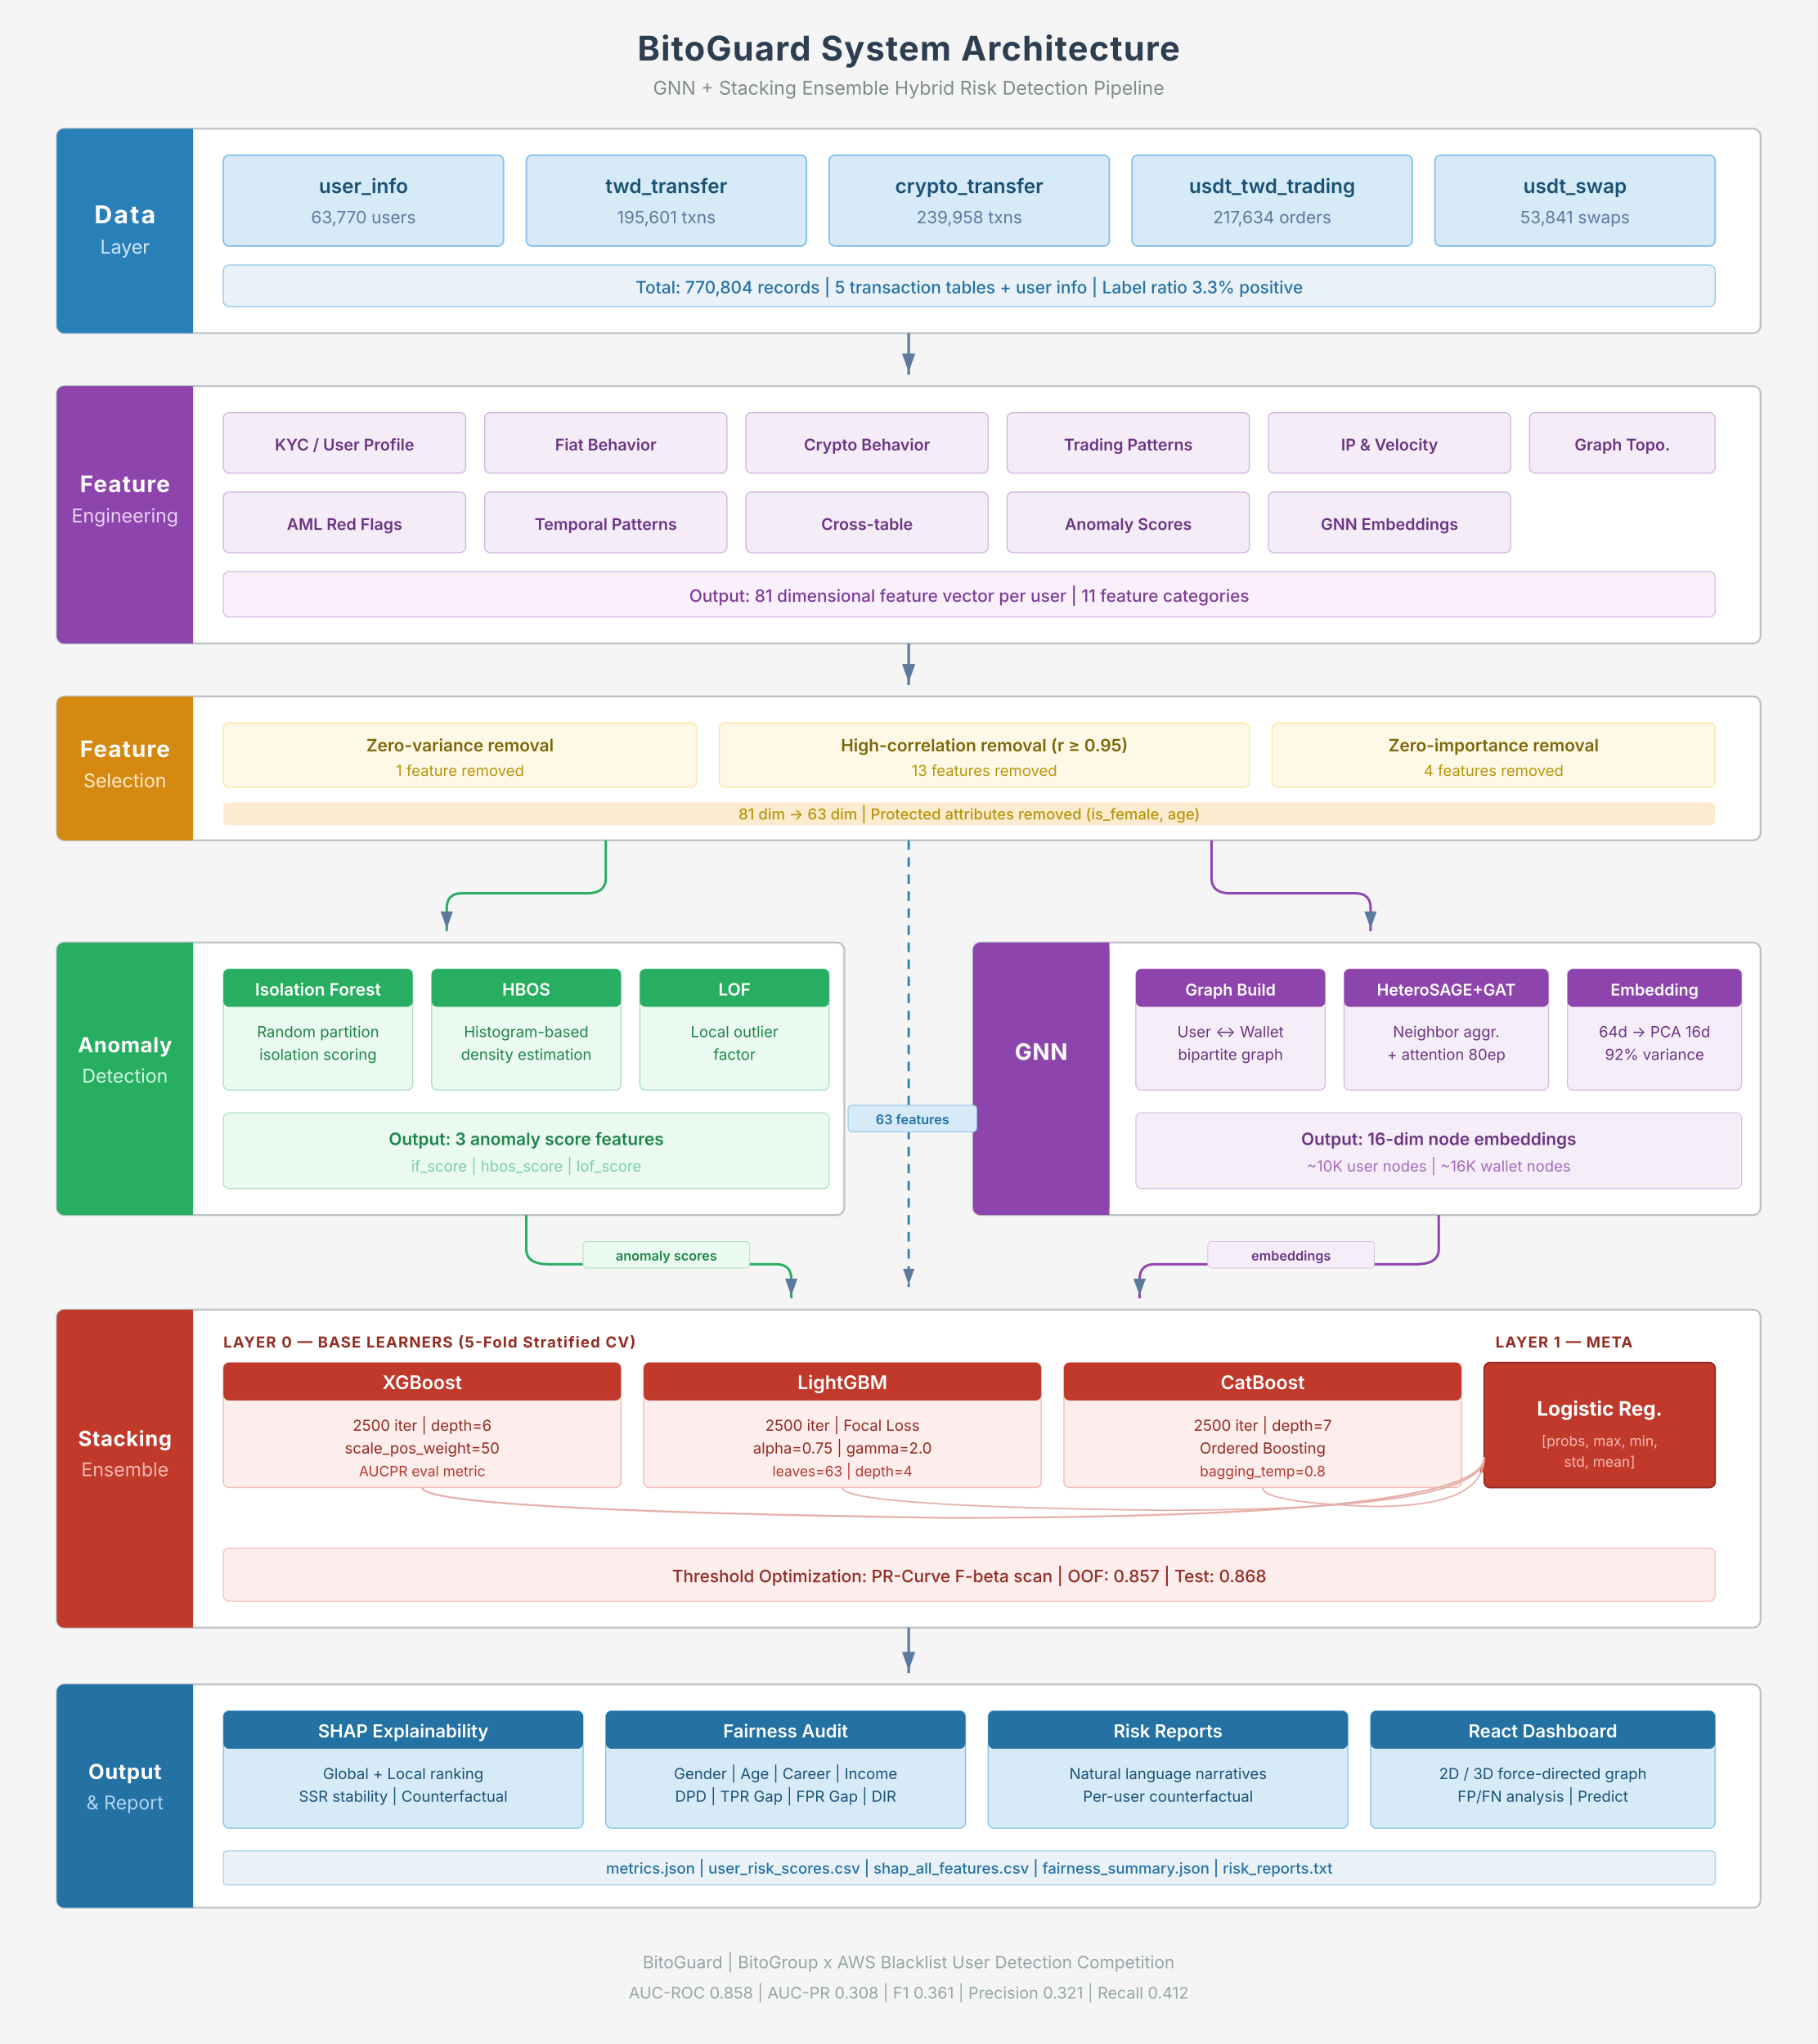
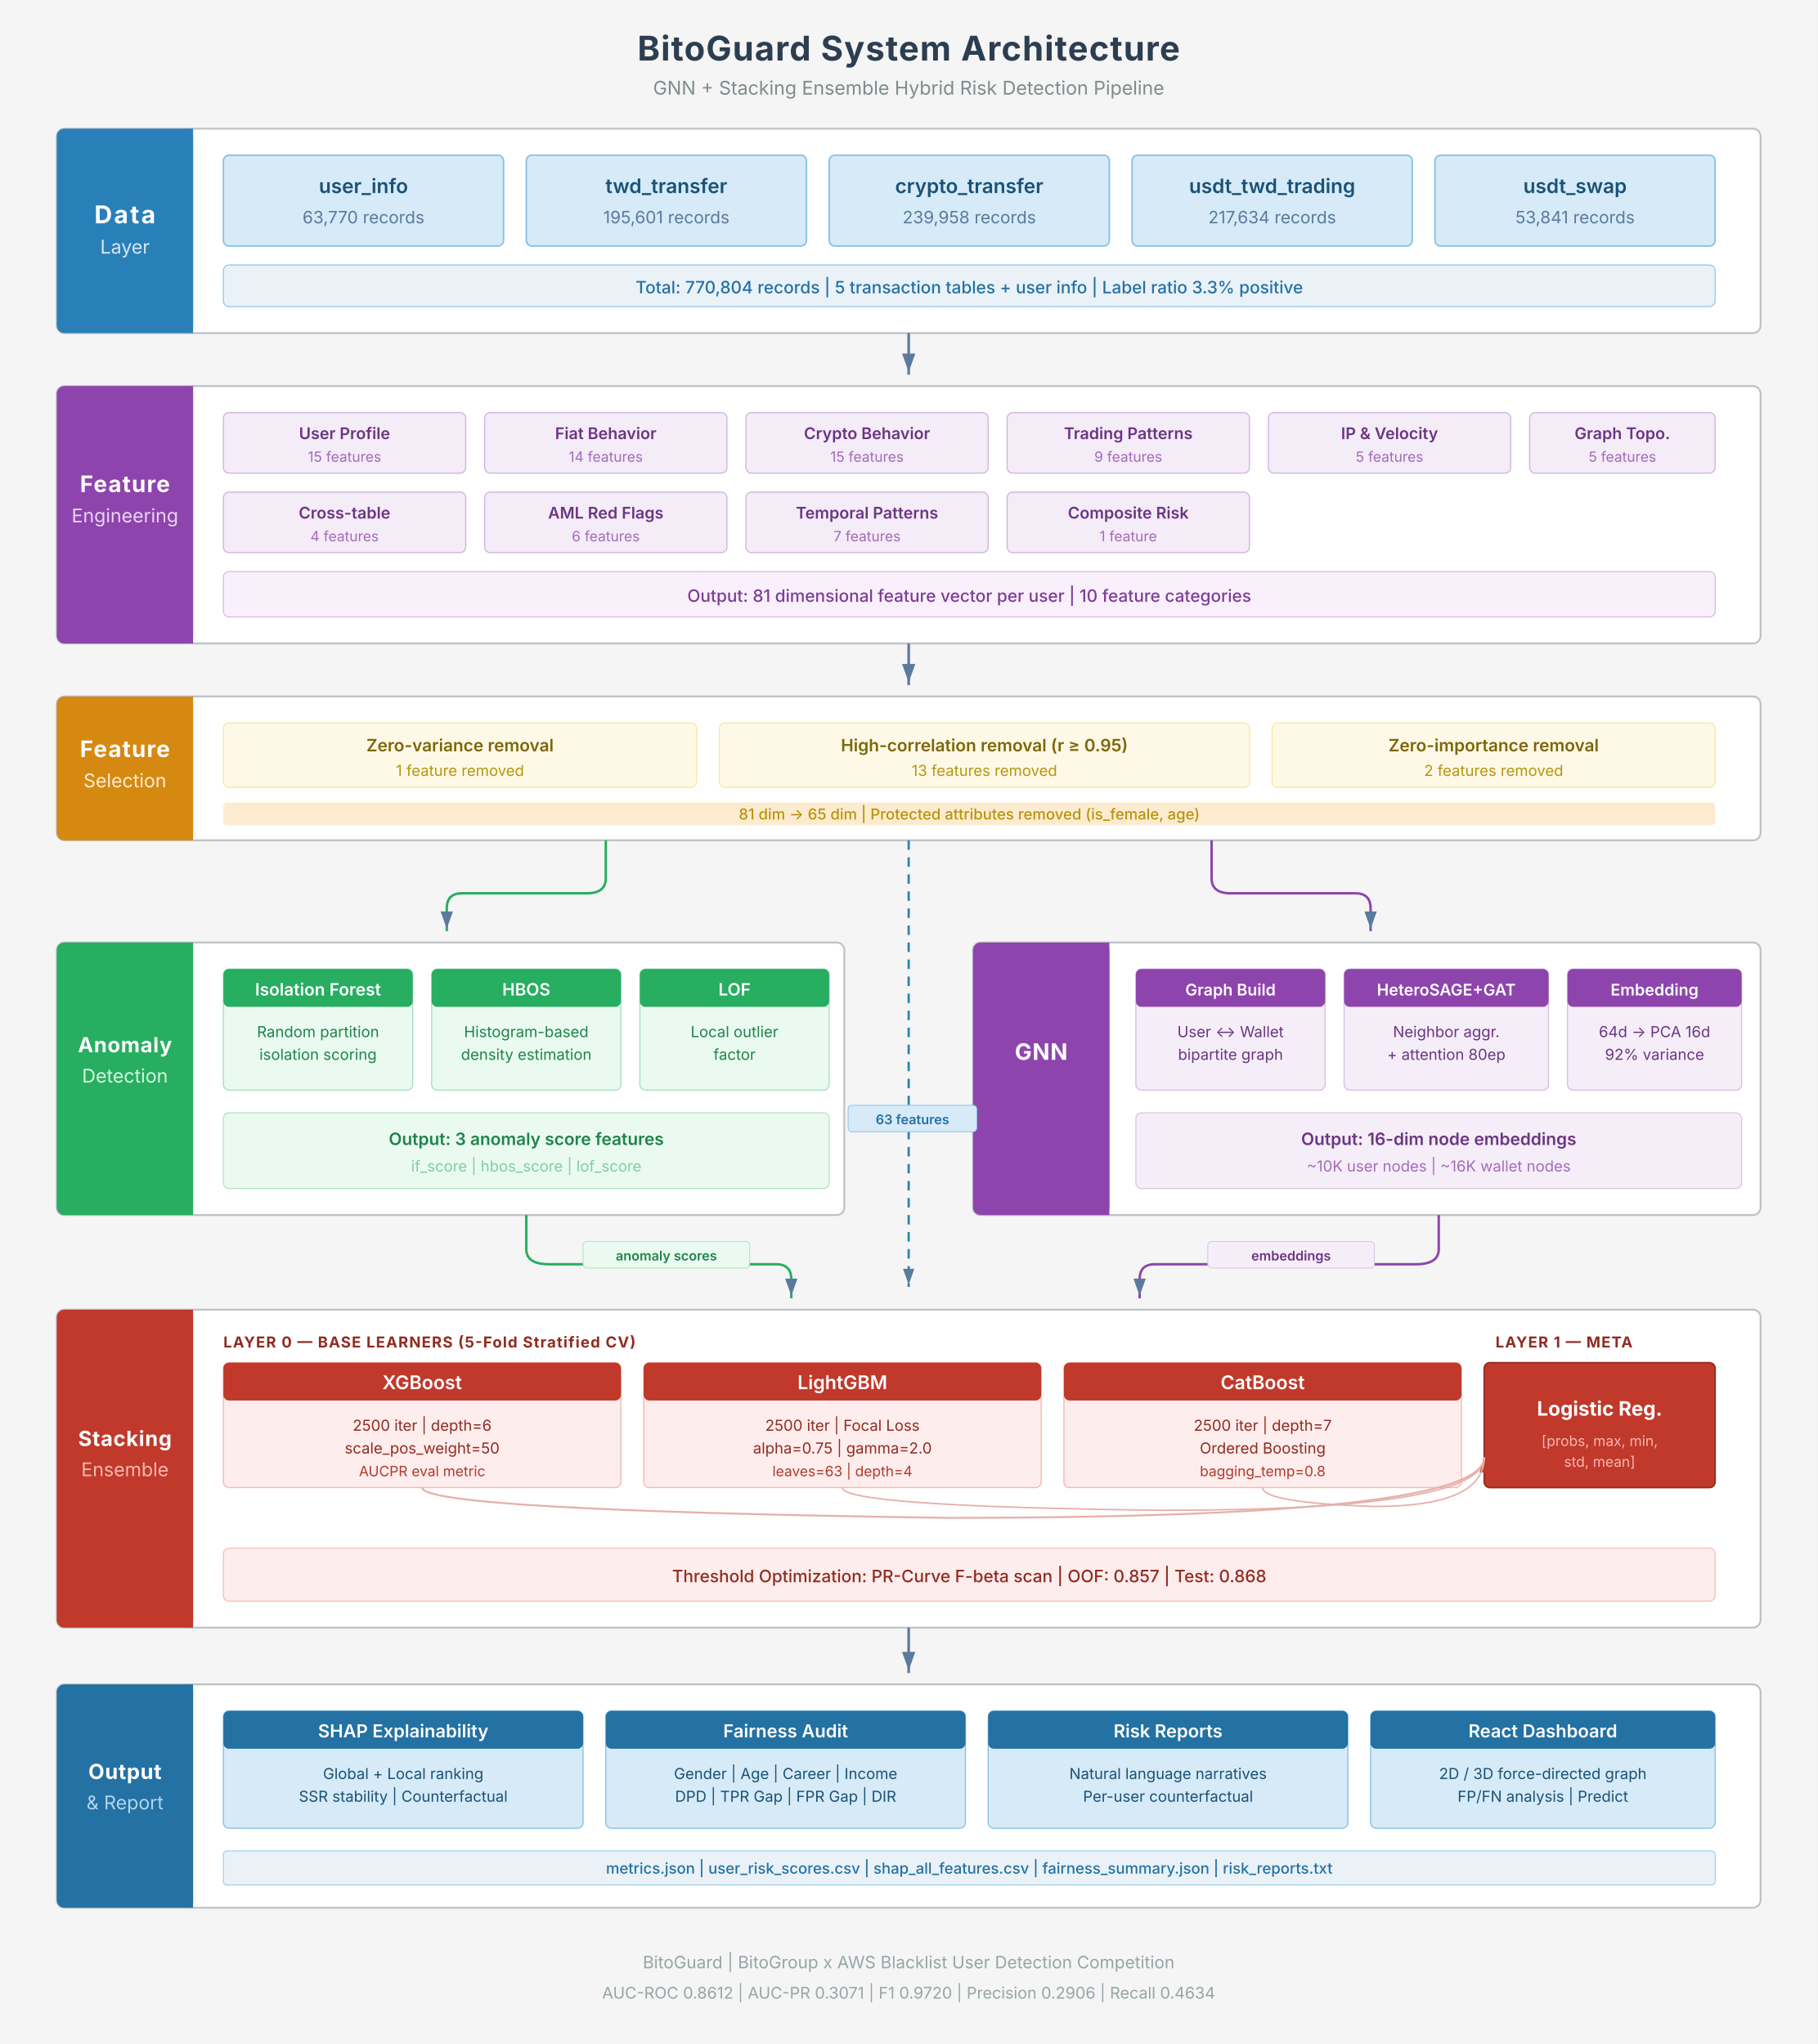
<svg xmlns="http://www.w3.org/2000/svg" viewBox="0 0 960 1080" font-family="'Inter','SF Pro Display','Noto Sans TC','PingFang TC',system-ui,sans-serif">
  <defs>
    <filter id="ds" x="-1%" y="-1%" width="102%" height="104%">
      <feGaussianBlur in="SourceAlpha" stdDeviation="2" />
      <feOffset dy="1" />
      <feComposite in2="SourceAlpha" operator="out" />
      <feColorMatrix values="0 0 0 0 0 0 0 0 0 0 0 0 0 0 0 0 0 0 0.07 0" />
      <feMerge>
        <feMergeNode />
        <feMergeNode in="SourceGraphic" />
      </feMerge>
    </filter>
    <marker id="a" markerWidth="8" markerHeight="6" refX="8" refY="3" orient="auto">
      <path d="M0,0.5 L7,3 L0,5.5" fill="#5b7a9d" />
    </marker>
    <marker id="aR" markerWidth="8" markerHeight="6" refX="8" refY="3" orient="auto">
      <path d="M0,0.5 L7,3 L0,5.5" fill="#c0392b" />
    </marker>
  </defs>
  <rect width="960" height="1080" fill="#f5f5f5" />
  <text x="480" y="32" text-anchor="middle" font-size="18" font-weight="700" fill="#2c3e50" letter-spacing="0.5">BitoGuard System Architecture</text>
  <text x="480" y="50" text-anchor="middle" font-size="10" fill="#7f8c8d">GNN + Stacking Ensemble Hybrid Risk Detection Pipeline</text>
  <rect x="30" y="68" width="900" height="108" rx="4" fill="#fff" stroke="#bdc3c7" stroke-width="1" />
  <rect x="30" y="68" width="72" height="108" rx="4" fill="#2980b9" />
  <rect x="98" y="68" width="4" height="108" fill="#2980b9" />
  <text x="66" y="118" text-anchor="middle" font-size="13" font-weight="700" fill="#fff" letter-spacing="1">Data</text>
  <text x="66" y="134" text-anchor="middle" font-size="10" fill="#d5e8f7">Layer</text>
  <g text-anchor="middle" font-size="9">
    <rect x="118" y="82" width="148" height="48" rx="3" fill="#d6eaf8" stroke="#85c1e9" stroke-width="0.8" />
    <text x="192" y="102" font-weight="600" fill="#1a5276" font-size="10.5">user_info</text>
-     <text x="192" y="118" fill="#5b7a9d">63,770 users</text>
+     <text x="192" y="118" fill="#5b7a9d">63,770 records</text>
    <rect x="278" y="82" width="148" height="48" rx="3" fill="#d6eaf8" stroke="#85c1e9" stroke-width="0.8" />
    <text x="352" y="102" font-weight="600" fill="#1a5276" font-size="10.5">twd_transfer</text>
-     <text x="352" y="118" fill="#5b7a9d">195,601 txns</text>
+     <text x="352" y="118" fill="#5b7a9d">195,601 records</text>
    <rect x="438" y="82" width="148" height="48" rx="3" fill="#d6eaf8" stroke="#85c1e9" stroke-width="0.8" />
    <text x="512" y="102" font-weight="600" fill="#1a5276" font-size="10.5">crypto_transfer</text>
-     <text x="512" y="118" fill="#5b7a9d">239,958 txns</text>
+     <text x="512" y="118" fill="#5b7a9d">239,958 records</text>
    <rect x="598" y="82" width="148" height="48" rx="3" fill="#d6eaf8" stroke="#85c1e9" stroke-width="0.8" />
    <text x="672" y="102" font-weight="600" fill="#1a5276" font-size="10.5">usdt_twd_trading</text>
-     <text x="672" y="118" fill="#5b7a9d">217,634 orders</text>
+     <text x="672" y="118" fill="#5b7a9d">217,634 records</text>
    <rect x="758" y="82" width="148" height="48" rx="3" fill="#d6eaf8" stroke="#85c1e9" stroke-width="0.8" />
    <text x="832" y="102" font-weight="600" fill="#1a5276" font-size="10.5">usdt_swap</text>
-     <text x="832" y="118" fill="#5b7a9d">53,841 swaps</text>
+     <text x="832" y="118" fill="#5b7a9d">53,841 records</text>
  </g>
  <rect x="118" y="140" width="788" height="22" rx="3" fill="#eaf2f8" stroke="#85c1e9" stroke-width="0.5" />
  <text x="512" y="155" text-anchor="middle" font-size="9" fill="#2471a3" font-weight="500">Total: 770,804 records  |  5 transaction tables + user info  |  Label ratio 3.3% positive</text>
  <line x1="480" y1="176" x2="480" y2="198" stroke="#5b7a9d" stroke-width="1.4" marker-end="url(#a)" />
  <rect x="30" y="204" width="900" height="136" rx="4" fill="#fff" stroke="#bdc3c7" stroke-width="1" />
  <rect x="30" y="204" width="72" height="136" rx="4" fill="#8e44ad" />
  <rect x="98" y="204" width="4" height="136" fill="#8e44ad" />
  <text x="66" y="260" text-anchor="middle" font-size="12" font-weight="700" fill="#fff" letter-spacing="0.5">Feature</text>
  <text x="66" y="276" text-anchor="middle" font-size="10" fill="#e8d5f5">Engineering</text>
  <g text-anchor="middle" font-size="8.5">
    <rect x="118" y="218" width="128" height="32" rx="3" fill="#f4ecf7" stroke="#d2b4de" stroke-width="0.6" />
-     <text x="182" y="238" fill="#6c3483" font-weight="600">KYC / User Profile</text>
+     <text x="182" y="232" fill="#6c3483" font-weight="600">User Profile</text>
+     <text x="182" y="244" fill="#a569bd" font-size="7.5">15 features</text>
    <rect x="256" y="218" width="128" height="32" rx="3" fill="#f4ecf7" stroke="#d2b4de" stroke-width="0.6" />
-     <text x="320" y="238" fill="#6c3483" font-weight="600">Fiat Behavior</text>
+     <text x="320" y="232" fill="#6c3483" font-weight="600">Fiat Behavior</text>
+     <text x="320" y="244" fill="#a569bd" font-size="7.5">14 features</text>
    <rect x="394" y="218" width="128" height="32" rx="3" fill="#f4ecf7" stroke="#d2b4de" stroke-width="0.6" />
-     <text x="458" y="238" fill="#6c3483" font-weight="600">Crypto Behavior</text>
+     <text x="458" y="232" fill="#6c3483" font-weight="600">Crypto Behavior</text>
+     <text x="458" y="244" fill="#a569bd" font-size="7.5">15 features</text>
    <rect x="532" y="218" width="128" height="32" rx="3" fill="#f4ecf7" stroke="#d2b4de" stroke-width="0.6" />
-     <text x="596" y="238" fill="#6c3483" font-weight="600">Trading Patterns</text>
+     <text x="596" y="232" fill="#6c3483" font-weight="600">Trading Patterns</text>
+     <text x="596" y="244" fill="#a569bd" font-size="7.5">9 features</text>
    <rect x="670" y="218" width="128" height="32" rx="3" fill="#f4ecf7" stroke="#d2b4de" stroke-width="0.6" />
-     <text x="734" y="238" fill="#6c3483" font-weight="600">IP &amp; Velocity</text>
+     <text x="734" y="232" fill="#6c3483" font-weight="600">IP &amp; Velocity</text>
+     <text x="734" y="244" fill="#a569bd" font-size="7.5">5 features</text>
    <rect x="808" y="218" width="98" height="32" rx="3" fill="#f4ecf7" stroke="#d2b4de" stroke-width="0.6" />
-     <text x="857" y="238" fill="#6c3483" font-weight="600">Graph Topo.</text>
+     <text x="857" y="232" fill="#6c3483" font-weight="600">Graph Topo.</text>
+     <text x="857" y="244" fill="#a569bd" font-size="7.5">5 features</text>
    <rect x="118" y="260" width="128" height="32" rx="3" fill="#f4ecf7" stroke="#d2b4de" stroke-width="0.6" />
-     <text x="182" y="280" fill="#6c3483" font-weight="600">AML Red Flags</text>
+     <text x="182" y="274" fill="#6c3483" font-weight="600">Cross-table</text>
+     <text x="182" y="286" fill="#a569bd" font-size="7.5">4 features</text>
    <rect x="256" y="260" width="128" height="32" rx="3" fill="#f4ecf7" stroke="#d2b4de" stroke-width="0.6" />
-     <text x="320" y="280" fill="#6c3483" font-weight="600">Temporal Patterns</text>
+     <text x="320" y="274" fill="#6c3483" font-weight="600">AML Red Flags</text>
+     <text x="320" y="286" fill="#a569bd" font-size="7.5">6 features</text>
    <rect x="394" y="260" width="128" height="32" rx="3" fill="#f4ecf7" stroke="#d2b4de" stroke-width="0.6" />
-     <text x="458" y="280" fill="#6c3483" font-weight="600">Cross-table</text>
+     <text x="458" y="274" fill="#6c3483" font-weight="600">Temporal Patterns</text>
+     <text x="458" y="286" fill="#a569bd" font-size="7.5">7 features</text>
    <rect x="532" y="260" width="128" height="32" rx="3" fill="#f4ecf7" stroke="#d2b4de" stroke-width="0.6" />
-     <text x="596" y="280" fill="#6c3483" font-weight="600">Anomaly Scores</text>
-     <rect x="670" y="260" width="128" height="32" rx="3" fill="#f4ecf7" stroke="#d2b4de" stroke-width="0.6" />
-     <text x="734" y="280" fill="#6c3483" font-weight="600">GNN Embeddings</text>
+     <text x="596" y="274" fill="#6c3483" font-weight="600">Composite Risk</text>
+     <text x="596" y="286" fill="#a569bd" font-size="7.5">1 feature</text>
  </g>
  <rect x="118" y="302" width="788" height="24" rx="3" fill="#f9f0fc" stroke="#d2b4de" stroke-width="0.5" />
-   <text x="512" y="318" text-anchor="middle" font-size="9" fill="#7d3c98" font-weight="500">Output: 81 dimensional feature vector per user  |  11 feature categories</text>
+   <text x="512" y="318" text-anchor="middle" font-size="9" fill="#7d3c98" font-weight="500">Output: 81 dimensional feature vector per user  |  10 feature categories</text>
  <line x1="480" y1="340" x2="480" y2="362" stroke="#5b7a9d" stroke-width="1.4" marker-end="url(#a)" />
  <rect x="30" y="368" width="900" height="76" rx="4" fill="#fff" stroke="#bdc3c7" stroke-width="1" />
  <rect x="30" y="368" width="72" height="76" rx="4" fill="#d68910" />
  <rect x="98" y="368" width="4" height="76" fill="#d68910" />
  <text x="66" y="400" text-anchor="middle" font-size="12" font-weight="700" fill="#fff" letter-spacing="0.5">Feature</text>
  <text x="66" y="416" text-anchor="middle" font-size="10" fill="#fdebd0">Selection</text>
  <g text-anchor="middle" font-size="9">
    <rect x="118" y="382" width="250" height="34" rx="3" fill="#fef9e7" stroke="#f9e79f" stroke-width="0.6" />
    <text x="243" y="397" fill="#7d6608" font-weight="600">Zero-variance removal</text>
    <text x="243" y="410" fill="#b7950b" font-size="8">1 feature removed</text>
    <rect x="380" y="382" width="280" height="34" rx="3" fill="#fef9e7" stroke="#f9e79f" stroke-width="0.6" />
    <text x="520" y="397" fill="#7d6608" font-weight="600">High-correlation removal (r ≥ 0.95)</text>
    <text x="520" y="410" fill="#b7950b" font-size="8">13 features removed</text>
    <rect x="672" y="382" width="234" height="34" rx="3" fill="#fef9e7" stroke="#f9e79f" stroke-width="0.6" />
    <text x="789" y="397" fill="#7d6608" font-weight="600">Zero-importance removal</text>
-     <text x="789" y="410" fill="#b7950b" font-size="8">4 features removed</text>
+     <text x="789" y="410" fill="#b7950b" font-size="8">2 features removed</text>
  </g>
  <rect x="118" y="424" width="788" height="12" rx="2" fill="#fdebd0" />
-   <text x="512" y="433" text-anchor="middle" font-size="8" fill="#b7950b" font-weight="500">81 dim → 63 dim  |  Protected attributes removed (is_female, age)</text>
+   <text x="512" y="433" text-anchor="middle" font-size="8" fill="#b7950b" font-weight="500">81 dim → 65 dim  |  Protected attributes removed (is_female, age)</text>
  <path d="M 320 444 L 320 464 Q 320 472 310 472 L 244 472 Q 236 472 236 480 L 236 492" fill="none" stroke="#27ae60" stroke-width="1.3" marker-end="url(#a)" />
  <path d="M 640 444 L 640 464 Q 640 472 650 472 L 716 472 Q 724 472 724 480 L 724 492" fill="none" stroke="#8e44ad" stroke-width="1.3" marker-end="url(#a)" />
  <path d="M 480 444 L 480 680" fill="none" stroke="#2980b9" stroke-width="1.2" stroke-dasharray="5,4" marker-end="url(#a)" />
  <rect x="30" y="498" width="416" height="144" rx="4" fill="#fff" stroke="#bdc3c7" stroke-width="1" />
  <rect x="30" y="498" width="72" height="144" rx="4" fill="#27ae60" />
  <rect x="98" y="498" width="4" height="144" fill="#27ae60" />
  <text x="66" y="556" text-anchor="middle" font-size="11" font-weight="700" fill="#fff" letter-spacing="0.3">Anomaly</text>
  <text x="66" y="572" text-anchor="middle" font-size="10" fill="#d5f5e3">Detection</text>
  <g text-anchor="middle" font-size="9">
    <rect x="118" y="512" width="100" height="64" rx="3" fill="#eafaf1" stroke="#a9dfbf" stroke-width="0.6" />
    <rect x="118" y="512" width="100" height="20" rx="3" fill="#27ae60" />
    <text x="168" y="526" fill="#fff" font-weight="600" font-size="9">Isolation Forest</text>
    <text x="168" y="548" fill="#1e8449" font-size="8">Random partition</text>
    <text x="168" y="560" fill="#1e8449" font-size="8">isolation scoring</text>
    <rect x="228" y="512" width="100" height="64" rx="3" fill="#eafaf1" stroke="#a9dfbf" stroke-width="0.6" />
    <rect x="228" y="512" width="100" height="20" rx="3" fill="#27ae60" />
    <text x="278" y="526" fill="#fff" font-weight="600" font-size="9">HBOS</text>
    <text x="278" y="548" fill="#1e8449" font-size="8">Histogram-based</text>
    <text x="278" y="560" fill="#1e8449" font-size="8">density estimation</text>
    <rect x="338" y="512" width="100" height="64" rx="3" fill="#eafaf1" stroke="#a9dfbf" stroke-width="0.6" />
    <rect x="338" y="512" width="100" height="20" rx="3" fill="#27ae60" />
    <text x="388" y="526" fill="#fff" font-weight="600" font-size="9">LOF</text>
    <text x="388" y="548" fill="#1e8449" font-size="8">Local outlier</text>
    <text x="388" y="560" fill="#1e8449" font-size="8">factor</text>
  </g>
  <rect x="118" y="588" width="320" height="40" rx="3" fill="#eafaf1" stroke="#a9dfbf" stroke-width="0.5" />
  <text x="278" y="605" text-anchor="middle" font-size="9" fill="#1e8449" font-weight="600">Output: 3 anomaly score features</text>
  <text x="278" y="619" text-anchor="middle" font-size="8" fill="#7dcea0">if_score  |  hbos_score  |  lof_score</text>
  <rect x="514" y="498" width="416" height="144" rx="4" fill="#fff" stroke="#bdc3c7" stroke-width="1" />
  <rect x="514" y="498" width="72" height="144" rx="4" fill="#8e44ad" />
  <rect x="582" y="498" width="4" height="144" fill="#8e44ad" />
  <text x="550" y="560" text-anchor="middle" font-size="12" font-weight="700" fill="#fff" letter-spacing="0.3">GNN</text>
  <g text-anchor="middle" font-size="9">
    <rect x="600" y="512" width="100" height="64" rx="3" fill="#f5eef8" stroke="#d7bde2" stroke-width="0.6" />
    <rect x="600" y="512" width="100" height="20" rx="3" fill="#8e44ad" />
    <text x="650" y="526" fill="#fff" font-weight="600" font-size="8.5">Graph Build</text>
    <text x="650" y="548" fill="#6c3483" font-size="8">User ↔ Wallet</text>
    <text x="650" y="560" fill="#6c3483" font-size="8">bipartite graph</text>
    <rect x="710" y="512" width="108" height="64" rx="3" fill="#f5eef8" stroke="#d7bde2" stroke-width="0.6" />
    <rect x="710" y="512" width="108" height="20" rx="3" fill="#8e44ad" />
    <text x="764" y="526" fill="#fff" font-weight="600" font-size="8.5">HeteroSAGE+GAT</text>
    <text x="764" y="548" fill="#6c3483" font-size="8">Neighbor aggr.</text>
    <text x="764" y="560" fill="#6c3483" font-size="8">+ attention 80ep</text>
    <rect x="828" y="512" width="92" height="64" rx="3" fill="#f5eef8" stroke="#d7bde2" stroke-width="0.6" />
    <rect x="828" y="512" width="92" height="20" rx="3" fill="#8e44ad" />
    <text x="874" y="526" fill="#fff" font-weight="600" font-size="8.5">Embedding</text>
    <text x="874" y="548" fill="#6c3483" font-size="8">64d → PCA 16d</text>
    <text x="874" y="560" fill="#6c3483" font-size="8">92% variance</text>
  </g>
  <rect x="600" y="588" width="320" height="40" rx="3" fill="#f5eef8" stroke="#d7bde2" stroke-width="0.5" />
  <text x="760" y="605" text-anchor="middle" font-size="9" fill="#6c3483" font-weight="600">Output: 16-dim node embeddings</text>
  <text x="760" y="619" text-anchor="middle" font-size="8" fill="#a569bd">~10K user nodes  |  ~16K wallet nodes</text>
  <path d="M 278 642 L 278 660 Q 278 668 290 668 L 410 668 Q 418 668 418 676 L 418 686" fill="none" stroke="#27ae60" stroke-width="1.3" marker-end="url(#a)" />
  <rect x="308" y="656" width="88" height="14" rx="2" fill="#eafaf1" stroke="#a9dfbf" stroke-width="0.4" />
  <text x="352" y="666" text-anchor="middle" font-size="7" fill="#1e8449" font-weight="600">anomaly scores</text>
  <path d="M 760 642 L 760 660 Q 760 668 748 668 L 610 668 Q 602 668 602 676 L 602 686" fill="none" stroke="#8e44ad" stroke-width="1.3" marker-end="url(#a)" />
  <rect x="638" y="656" width="88" height="14" rx="2" fill="#f5eef8" stroke="#d7bde2" stroke-width="0.4" />
  <text x="682" y="666" text-anchor="middle" font-size="7" fill="#6c3483" font-weight="600">embeddings</text>
  <rect x="448" y="584" width="68" height="14" rx="2" fill="#d6eaf8" stroke="#85c1e9" stroke-width="0.4" />
  <text x="482" y="594" text-anchor="middle" font-size="7" fill="#2471a3" font-weight="600">63 features</text>
  <rect x="30" y="692" width="900" height="168" rx="4" fill="#fff" stroke="#bdc3c7" stroke-width="1" />
  <rect x="30" y="692" width="72" height="168" rx="4" fill="#c0392b" />
  <rect x="98" y="692" width="4" height="168" fill="#c0392b" />
  <text x="66" y="764" text-anchor="middle" font-size="11" font-weight="700" fill="#fff" letter-spacing="0.3">Stacking</text>
  <text x="66" y="780" text-anchor="middle" font-size="10" fill="#f5b7b1">Ensemble</text>
  <text x="118" y="712" font-size="8" fill="#922b21" font-weight="700" letter-spacing="0.5">LAYER 0 — BASE LEARNERS (5-Fold Stratified CV)</text>
  <g text-anchor="middle" font-size="9">
    <rect x="118" y="720" width="210" height="66" rx="3" fill="#fdedec" stroke="#f5b7b1" stroke-width="0.6" />
    <rect x="118" y="720" width="210" height="20" rx="3" fill="#c0392b" />
    <text x="223" y="734" fill="#fff" font-weight="600" font-size="10">XGBoost</text>
    <text x="223" y="756" fill="#922b21" font-size="8">2500 iter  |  depth=6</text>
    <text x="223" y="768" fill="#922b21" font-size="8">scale_pos_weight=50</text>
    <text x="223" y="780" fill="#b03a2e" font-size="7.5">AUCPR eval metric</text>
    <rect x="340" y="720" width="210" height="66" rx="3" fill="#fdedec" stroke="#f5b7b1" stroke-width="0.6" />
    <rect x="340" y="720" width="210" height="20" rx="3" fill="#c0392b" />
    <text x="445" y="734" fill="#fff" font-weight="600" font-size="10">LightGBM</text>
    <text x="445" y="756" fill="#922b21" font-size="8">2500 iter  |  Focal Loss</text>
    <text x="445" y="768" fill="#922b21" font-size="8">alpha=0.75  |  gamma=2.0</text>
    <text x="445" y="780" fill="#b03a2e" font-size="7.5">leaves=63  |  depth=4</text>
    <rect x="562" y="720" width="210" height="66" rx="3" fill="#fdedec" stroke="#f5b7b1" stroke-width="0.6" />
    <rect x="562" y="720" width="210" height="20" rx="3" fill="#c0392b" />
    <text x="667" y="734" fill="#fff" font-weight="600" font-size="10">CatBoost</text>
    <text x="667" y="756" fill="#922b21" font-size="8">2500 iter  |  depth=7</text>
    <text x="667" y="768" fill="#922b21" font-size="8">Ordered Boosting</text>
    <text x="667" y="780" fill="#b03a2e" font-size="7.5">bagging_temp=0.8</text>
  </g>
  <text x="790" y="712" font-size="8" fill="#922b21" font-weight="700" letter-spacing="0.5">LAYER 1 — META</text>
  <rect x="784" y="720" width="122" height="66" rx="3" fill="#c0392b" stroke="#922b21" stroke-width="0.8" />
  <text x="845" y="748" text-anchor="middle" font-weight="700" fill="#fff" font-size="10.5">Logistic Reg.</text>
  <text x="845" y="764" text-anchor="middle" fill="#f5b7b1" font-size="7.5">[probs, max, min,</text>
  <text x="845" y="775" text-anchor="middle" fill="#f5b7b1" font-size="7.5">std, mean]</text>
  <path d="M 223 786 Q 223 798 500 802 Q 784 802 784 770" fill="none" stroke="#e6b0aa" stroke-width="1" marker-end="url(#aR)" />
  <path d="M 445 786 Q 445 796 614 798 Q 784 798 784 770" fill="none" stroke="#e6b0aa" stroke-width="0.8" />
  <path d="M 667 786 Q 667 794 726 796 Q 784 796 784 770" fill="none" stroke="#e6b0aa" stroke-width="0.8" />
  <rect x="118" y="818" width="788" height="28" rx="3" fill="#fdedec" stroke="#f5b7b1" stroke-width="0.5" />
  <text x="512" y="836" text-anchor="middle" font-size="9" fill="#922b21" font-weight="500">Threshold Optimization: PR-Curve F-beta scan  |  OOF: 0.857  |  Test: 0.868</text>
  <line x1="480" y1="860" x2="480" y2="884" stroke="#5b7a9d" stroke-width="1.4" marker-end="url(#a)" />
  <rect x="30" y="890" width="900" height="118" rx="4" fill="#fff" stroke="#bdc3c7" stroke-width="1" />
  <rect x="30" y="890" width="72" height="118" rx="4" fill="#2471a3" />
  <rect x="98" y="890" width="4" height="118" fill="#2471a3" />
  <text x="66" y="940" text-anchor="middle" font-size="11" font-weight="700" fill="#fff" letter-spacing="0.3">Output</text>
  <text x="66" y="956" text-anchor="middle" font-size="10" fill="#aed6f1">&amp; Report</text>
  <g text-anchor="middle" font-size="9">
    <rect x="118" y="904" width="190" height="62" rx="3" fill="#d6eaf8" stroke="#85c1e9" stroke-width="0.6" />
    <rect x="118" y="904" width="190" height="20" rx="3" fill="#2471a3" />
    <text x="213" y="918" fill="#fff" font-weight="600" font-size="9.5">SHAP Explainability</text>
    <text x="213" y="940" fill="#1a5276" font-size="8">Global + Local ranking</text>
    <text x="213" y="952" fill="#1a5276" font-size="8">SSR stability | Counterfactual</text>
    <rect x="320" y="904" width="190" height="62" rx="3" fill="#d6eaf8" stroke="#85c1e9" stroke-width="0.6" />
    <rect x="320" y="904" width="190" height="20" rx="3" fill="#2471a3" />
    <text x="415" y="918" fill="#fff" font-weight="600" font-size="9.5">Fairness Audit</text>
    <text x="415" y="940" fill="#1a5276" font-size="8">Gender | Age | Career | Income</text>
    <text x="415" y="952" fill="#1a5276" font-size="8">DPD | TPR Gap | FPR Gap | DIR</text>
    <rect x="522" y="904" width="190" height="62" rx="3" fill="#d6eaf8" stroke="#85c1e9" stroke-width="0.6" />
    <rect x="522" y="904" width="190" height="20" rx="3" fill="#2471a3" />
    <text x="617" y="918" fill="#fff" font-weight="600" font-size="9.5">Risk Reports</text>
    <text x="617" y="940" fill="#1a5276" font-size="8">Natural language narratives</text>
    <text x="617" y="952" fill="#1a5276" font-size="8">Per-user counterfactual</text>
    <rect x="724" y="904" width="182" height="62" rx="3" fill="#d6eaf8" stroke="#85c1e9" stroke-width="0.6" />
    <rect x="724" y="904" width="182" height="20" rx="3" fill="#2471a3" />
    <text x="815" y="918" fill="#fff" font-weight="600" font-size="9.5">React Dashboard</text>
    <text x="815" y="940" fill="#1a5276" font-size="8">2D / 3D force-directed graph</text>
    <text x="815" y="952" fill="#1a5276" font-size="8">FP/FN analysis | Predict</text>
  </g>
  <rect x="118" y="978" width="788" height="18" rx="2" fill="#eaf2f8" stroke="#85c1e9" stroke-width="0.4" />
  <text x="512" y="990" text-anchor="middle" font-size="8" fill="#2471a3" font-weight="500">metrics.json  |  user_risk_scores.csv  |  shap_all_features.csv  |  fairness_summary.json  |  risk_reports.txt</text>
  <text x="480" y="1040" text-anchor="middle" font-size="9" fill="#95a5a6">BitoGuard  |  BitoGroup x AWS Blacklist User Detection Competition</text>
-   <text x="480" y="1056" text-anchor="middle" font-size="8.5" fill="#95a5a6">AUC-ROC 0.858  |  AUC-PR 0.308  |  F1 0.361  |  Precision 0.321  |  Recall 0.412</text>
+   <text x="480" y="1056" text-anchor="middle" font-size="8.5" fill="#95a5a6">AUC-ROC 0.8612  |  AUC-PR 0.3071  |  F1 0.9720  |  Precision 0.2906  |  Recall 0.4634</text>
</svg>
